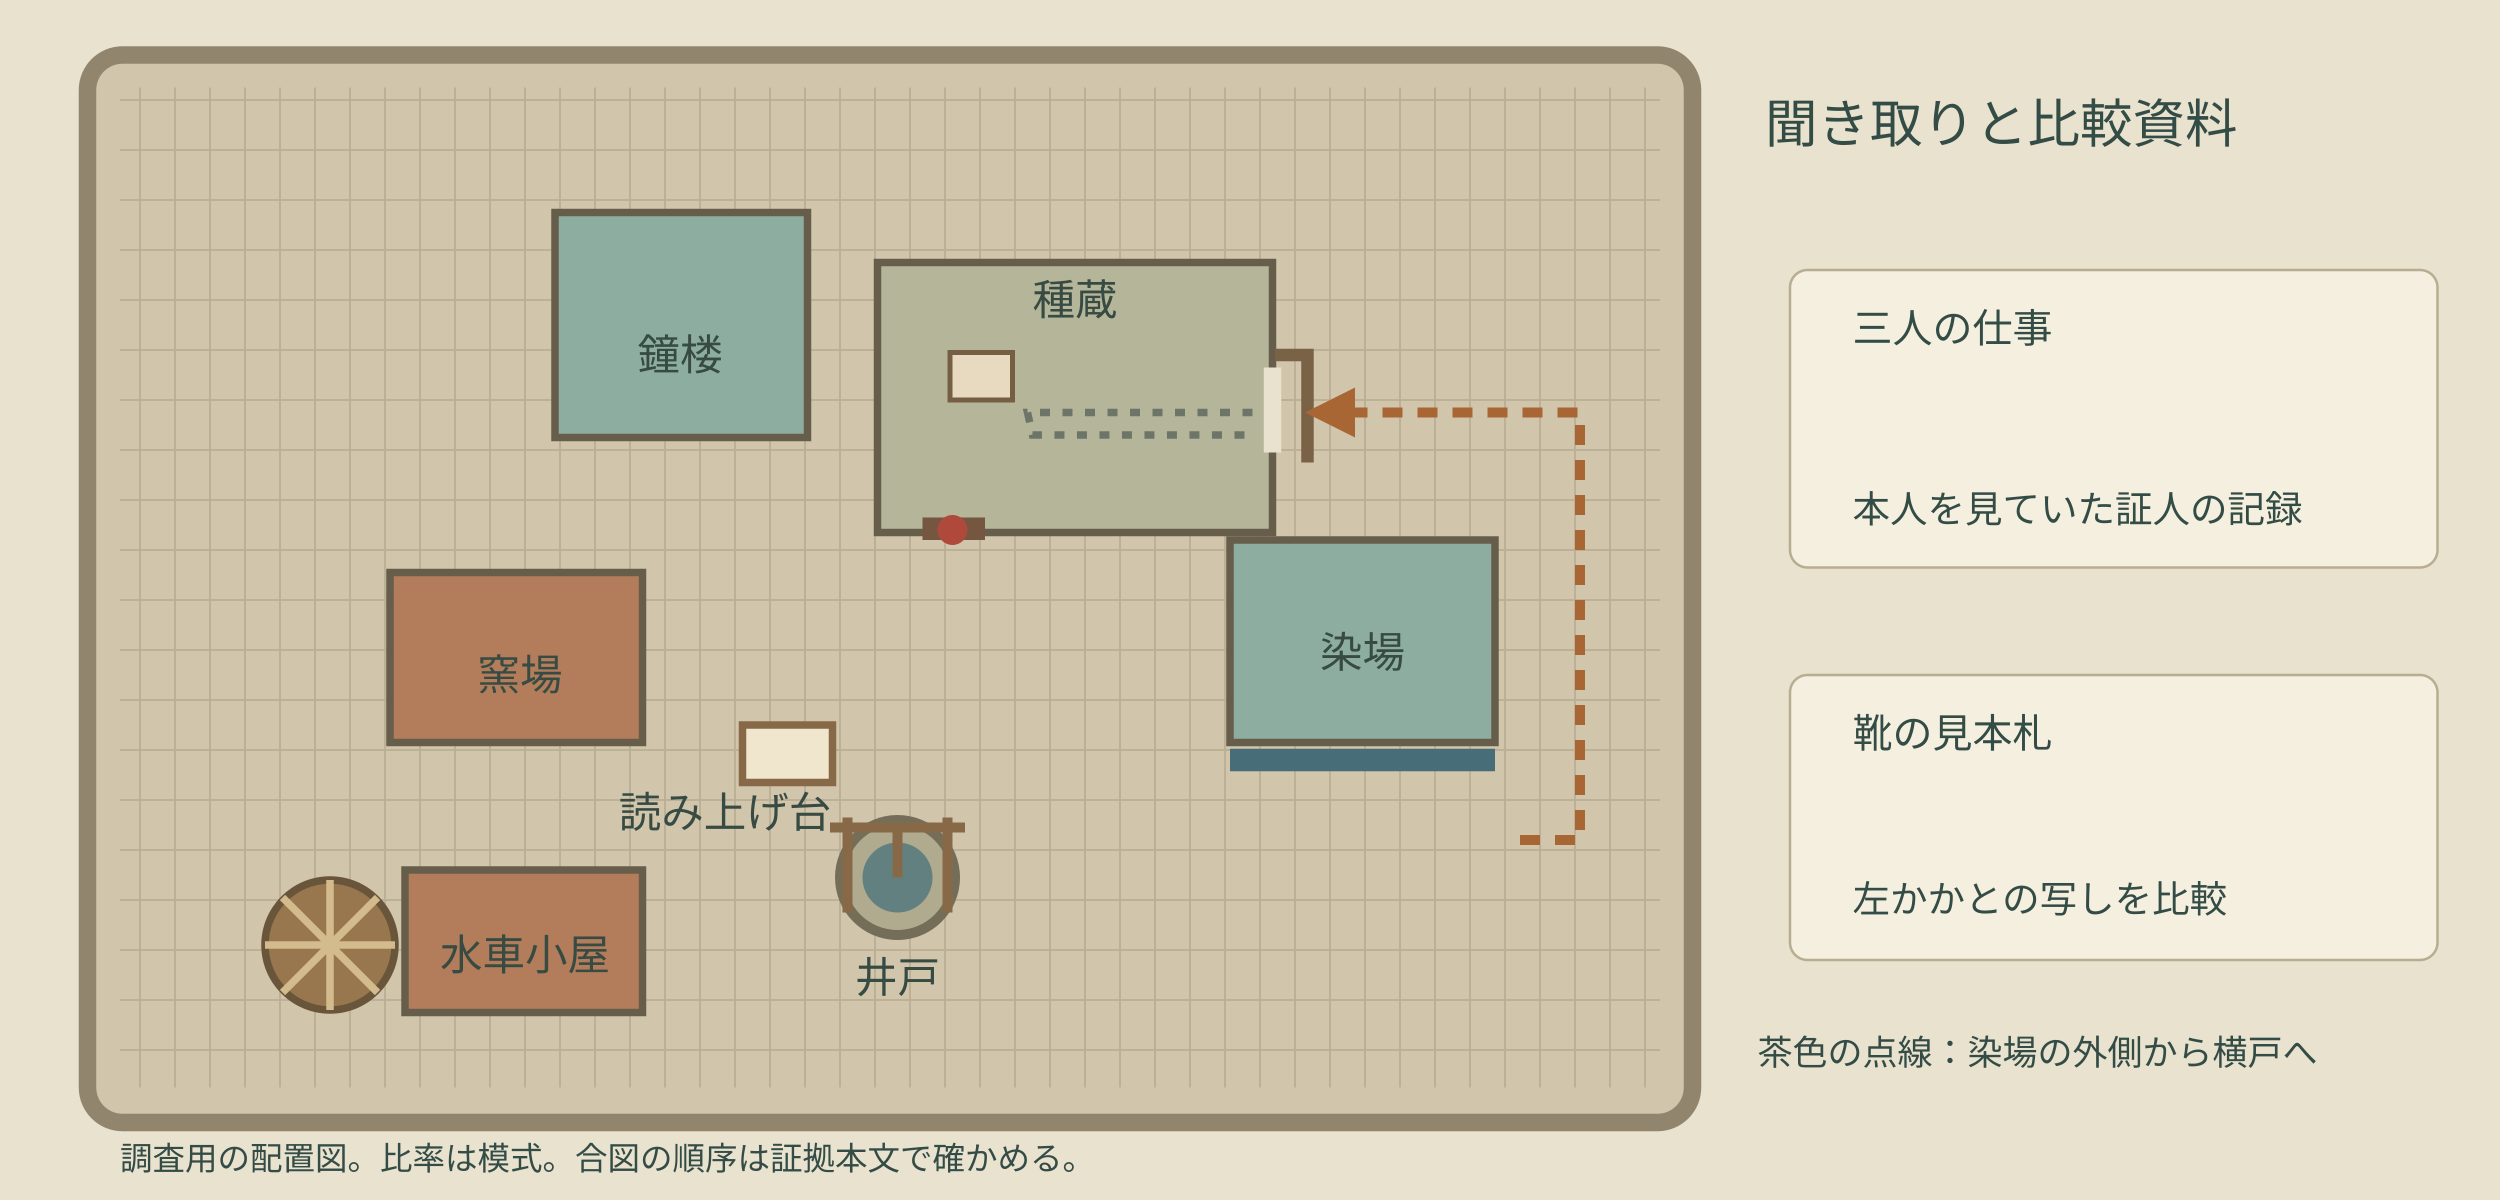
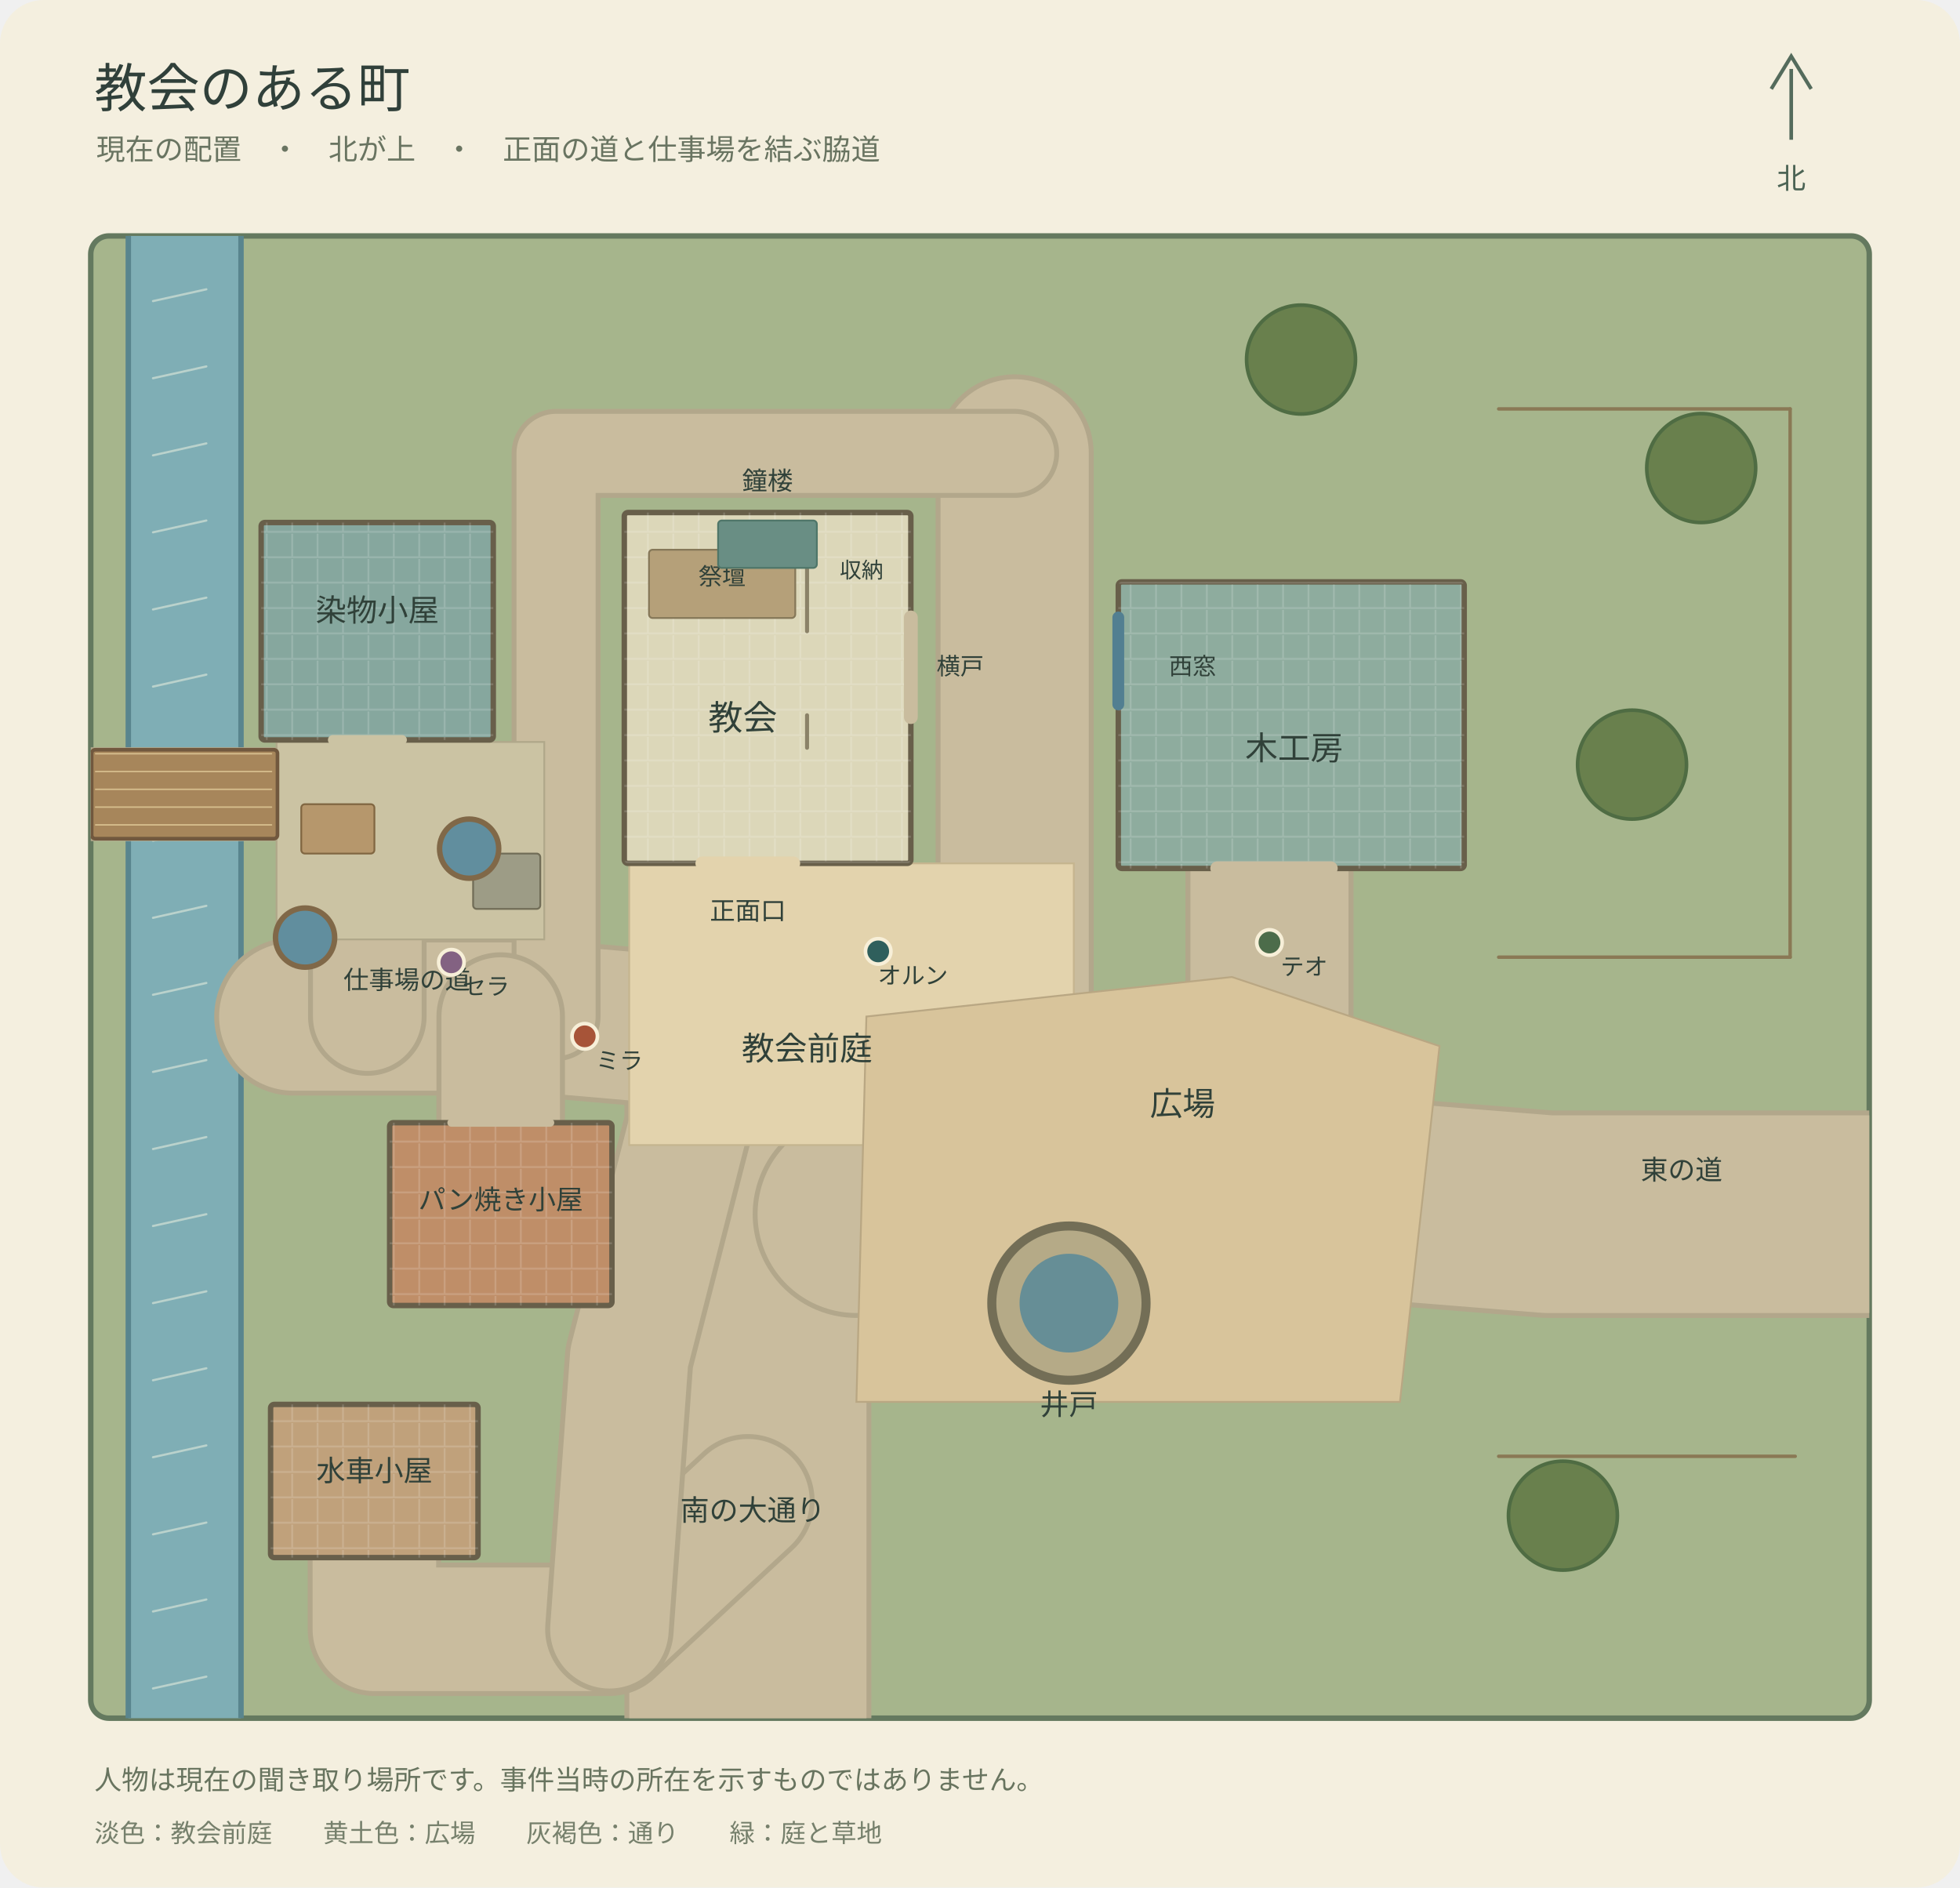
- <svg xmlns="http://www.w3.org/2000/svg" width="1000" height="480" viewBox="0 0 1000 480" role="img" aria-labelledby="title desc">
+ <svg xmlns="http://www.w3.org/2000/svg" viewBox="0 0 1080 1040" role="img" aria-labelledby="title desc">
  <defs>
-     <pattern id="paving" width="28" height="20" patternUnits="userSpaceOnUse">
-       <path d="M0 0H28V20H0ZM14 0V20" fill="none" stroke="#baae93" stroke-width=".7" />
+     <clipPath id="town">
+       <rect x="50" y="130" width="980" height="816.7" rx="10" />
+     </clipPath>
+     <pattern id="roof" width="14" height="14" patternUnits="userSpaceOnUse">
+       <path d="M0 13H14M7 0V13" stroke="#fff" stroke-opacity=".16" />
    </pattern>
-     <marker id="end" viewBox="0 0 10 10" refX="8" refY="5" markerWidth="5" markerHeight="5" orient="auto">
-       <path d="M0 0L10 5 0 10Z" fill="#a96635" />
-     </marker>
  </defs>
-   <rect width="1000" height="480" fill="#e9e2cf" />
-   <rect x="35" y="22" width="642" height="427" rx="14" fill="#d1c5ac" stroke="#91856d" stroke-width="7" />
-   <rect x="48" y="35" width="616" height="400" fill="url(#paving)" />
-   <g stroke="#665e4b" stroke-width="3">
-     <rect x="222" y="85" width="101" height="90" fill="#8dada0" />
-     <rect x="351" y="105" width="158" height="108" fill="#b5b59a" />
-     <rect x="492" y="216" width="106" height="81" fill="#8dada0" />
-     <rect x="156" y="229" width="101" height="68" fill="#b37d5b" />
-     <rect x="162" y="348" width="95" height="57" fill="#b37d5b" />
+   <rect width="1080" height="1040" rx="24" fill="#f4efdf" />
+   <text x="52" y="59" font-family="serif" font-size="29" fill="#30403a">教会のある町</text>
+   <text x="53" y="88" font-family="sans-serif" font-size="16" fill="#697461">現在の配置　・　北が上　・　正面の道と仕事場を結ぶ脇道</text>
+   <rect x="50" y="130" width="980" height="816.7" rx="10" fill="#a6b58c" stroke="#64795f" stroke-width="3" />
+   <g clip-path="url(#town)">
+     <rect x="70.7" y="119.1" width="62.1" height="838.4" rx="2" fill="#7faeb5" stroke="#59858e" stroke-width="3" />
+     <path d="M84.3 930.3 L113.7 923.8" fill="none" stroke="#bad2cc" stroke-width="1.2" stroke-linejoin="round" stroke-linecap="round" />
+     <path d="M84.3 887.9 L113.7 881.3" fill="none" stroke="#bad2cc" stroke-width="1.2" stroke-linejoin="round" stroke-linecap="round" />
+     <path d="M84.3 845.4 L113.7 838.9" fill="none" stroke="#bad2cc" stroke-width="1.2" stroke-linejoin="round" stroke-linecap="round" />
+     <path d="M84.3 802.9 L113.7 796.4" fill="none" stroke="#bad2cc" stroke-width="1.2" stroke-linejoin="round" stroke-linecap="round" />
+     <path d="M84.3 760.5 L113.7 753.9" fill="none" stroke="#bad2cc" stroke-width="1.2" stroke-linejoin="round" stroke-linecap="round" />
+     <path d="M84.3 718.0 L113.7 711.5" fill="none" stroke="#bad2cc" stroke-width="1.2" stroke-linejoin="round" stroke-linecap="round" />
+     <path d="M84.3 675.5 L113.7 669.0" fill="none" stroke="#bad2cc" stroke-width="1.2" stroke-linejoin="round" stroke-linecap="round" />
+     <path d="M84.3 633.1 L113.7 626.5" fill="none" stroke="#bad2cc" stroke-width="1.2" stroke-linejoin="round" stroke-linecap="round" />
+     <path d="M84.3 590.6 L113.7 584.1" fill="none" stroke="#bad2cc" stroke-width="1.2" stroke-linejoin="round" stroke-linecap="round" />
+     <path d="M84.3 548.1 L113.7 541.6" fill="none" stroke="#bad2cc" stroke-width="1.2" stroke-linejoin="round" stroke-linecap="round" />
+     <path d="M84.3 505.7 L113.7 499.1" fill="none" stroke="#bad2cc" stroke-width="1.2" stroke-linejoin="round" stroke-linecap="round" />
+     <path d="M84.3 463.2 L113.7 456.7" fill="none" stroke="#bad2cc" stroke-width="1.2" stroke-linejoin="round" stroke-linecap="round" />
+     <path d="M84.3 420.7 L113.7 414.2" fill="none" stroke="#bad2cc" stroke-width="1.2" stroke-linejoin="round" stroke-linecap="round" />
+     <path d="M84.3 378.3 L113.7 371.7" fill="none" stroke="#bad2cc" stroke-width="1.2" stroke-linejoin="round" stroke-linecap="round" />
+     <path d="M84.3 335.8 L113.7 329.3" fill="none" stroke="#bad2cc" stroke-width="1.2" stroke-linejoin="round" stroke-linecap="round" />
+     <path d="M84.3 293.3 L113.7 286.8" fill="none" stroke="#bad2cc" stroke-width="1.2" stroke-linejoin="round" stroke-linecap="round" />
+     <path d="M84.3 250.9 L113.7 244.3" fill="none" stroke="#bad2cc" stroke-width="1.2" stroke-linejoin="round" stroke-linecap="round" />
+     <path d="M84.3 208.4 L113.7 201.9" fill="none" stroke="#bad2cc" stroke-width="1.2" stroke-linejoin="round" stroke-linecap="round" />
+     <path d="M84.3 165.9 L113.7 159.4" fill="none" stroke="#bad2cc" stroke-width="1.2" stroke-linejoin="round" stroke-linecap="round" />
+     <path d="M84.3 123.5 L113.7 116.9" fill="none" stroke="#bad2cc" stroke-width="1.2" stroke-linejoin="round" stroke-linecap="round" />
+     <path d="M412.1 947.8 L412.1 549.2" fill="none" stroke="#b2a78b" stroke-width="136.1" stroke-linejoin="round" stroke-linecap="round" />
+     <path d="M412.1 947.8 L412.1 549.2" fill="none" stroke="#c9bc9e" stroke-width="130.7" stroke-linejoin="round" stroke-linecap="round" />
+     <path d="M471.9 669.0 L716.9 658.1 L853.1 669.0 L1031.1 669.0" fill="none" stroke="#b2a78b" stroke-width="114.3" stroke-linejoin="round" stroke-linecap="round" />
+     <path d="M471.9 669.0 L716.9 658.1 L853.1 669.0 L1031.1 669.0" fill="none" stroke="#c9bc9e" stroke-width="108.9" stroke-linejoin="round" stroke-linecap="round" />
+     <path d="M161.6 560.1 L286.8 560.1 L412.1 571.0" fill="none" stroke="#b2a78b" stroke-width="87.1" stroke-linejoin="round" stroke-linecap="round" />
+     <path d="M161.6 560.1 L286.8 560.1 L412.1 571.0" fill="none" stroke="#c9bc9e" stroke-width="81.7" stroke-linejoin="round" stroke-linecap="round" />
+     <path d="M559.1 565.6 L559.1 249.8" fill="none" stroke="#b2a78b" stroke-width="87.1" stroke-linejoin="round" stroke-linecap="round" />
+     <path d="M559.1 565.6 L559.1 249.8" fill="none" stroke="#c9bc9e" stroke-width="81.7" stroke-linejoin="round" stroke-linecap="round" />
+     <path d="M559.1 249.8 L306.4 249.8 L306.4 560.1" fill="none" stroke="#b2a78b" stroke-width="49.0" stroke-linejoin="round" stroke-linecap="round" />
+     <path d="M559.1 249.8 L306.4 249.8 L306.4 560.1" fill="none" stroke="#c9bc9e" stroke-width="43.6" stroke-linejoin="round" stroke-linecap="round" />
+     <path d="M412.1 826.9 L335.8 897.7 L206.3 897.7 L206.3 859.6" fill="none" stroke="#b2a78b" stroke-width="73.5" stroke-linejoin="round" stroke-linecap="round" />
+     <path d="M412.1 826.9 L335.8 897.7 L206.3 897.7 L206.3 859.6" fill="none" stroke="#c9bc9e" stroke-width="68.1" stroke-linejoin="round" stroke-linecap="round" />
+     <path d="M335.8 897.7 L346.7 747.9 L379.4 620.0" fill="none" stroke="#b2a78b" stroke-width="70.8" stroke-linejoin="round" stroke-linecap="round" />
+     <path d="M335.8 897.7 L346.7 747.9 L379.4 620.0" fill="none" stroke="#c9bc9e" stroke-width="65.3" stroke-linejoin="round" stroke-linecap="round" />
+     <path d="M699.5 581.9 L699.5 478.4" fill="none" stroke="#b2a78b" stroke-width="92.6" stroke-linejoin="round" stroke-linecap="round" />
+     <path d="M699.5 581.9 L699.5 478.4" fill="none" stroke="#c9bc9e" stroke-width="87.1" stroke-linejoin="round" stroke-linecap="round" />
+     <path d="M275.9 560.1 L275.9 618.6" fill="none" stroke="#b2a78b" stroke-width="70.8" stroke-linejoin="round" stroke-linecap="round" />
+     <path d="M275.9 560.1 L275.9 618.6" fill="none" stroke="#c9bc9e" stroke-width="65.3" stroke-linejoin="round" stroke-linecap="round" />
+     <path d="M202.4 560.1 L202.4 414.2" fill="none" stroke="#b2a78b" stroke-width="65.3" stroke-linejoin="round" stroke-linecap="round" />
+     <path d="M202.4 560.1 L202.4 414.2" fill="none" stroke="#c9bc9e" stroke-width="59.9" stroke-linejoin="round" stroke-linecap="round" />
+     <path d="M49.5 437.6 L150.7 437.6 L202.4 437.6" fill="none" stroke="#b2a78b" stroke-width="51.7" stroke-linejoin="round" stroke-linecap="round" />
+     <path d="M49.5 437.6 L150.7 437.6 L202.4 437.6" fill="none" stroke="#c9bc9e" stroke-width="46.3" stroke-linejoin="round" stroke-linecap="round" />
+     <polygon points="346.7,630.9 591.7,630.9 591.7,475.7 346.7,475.7" fill="#e3d3ad" stroke="#c5b58f" stroke-width="1" />
+     <polygon points="471.9,772.4 771.4,772.4 793.2,576.4 678.8,538.3 477.4,560.1" fill="#d8c49b" stroke="#b9a783" stroke-width="1" />
+     <polygon points="152.4,517.6 299.9,517.6 299.9,408.8 152.4,408.8" fill="#cbc3a3" stroke="#b0a88a" stroke-width="1" />
+     <rect x="344.0" y="282.4" width="157.9" height="193.3" rx="2" fill="#dcd7b9" stroke="#685f4a" stroke-width="3" />
+     <rect x="344.0" y="282.4" width="157.9" height="193.3" rx="2" fill="url(#roof)" stroke="none" stroke-width="0" />
+     <rect x="616.2" y="320.6" width="190.6" height="157.9" rx="2" fill="#8eac9e" stroke="#685f4a" stroke-width="3" />
+     <rect x="616.2" y="320.6" width="190.6" height="157.9" rx="2" fill="url(#roof)" stroke="none" stroke-width="0" />
+     <rect x="143.9" y="287.9" width="127.9" height="119.8" rx="2" fill="#86a79e" stroke="#685f4a" stroke-width="3" />
+     <rect x="143.9" y="287.9" width="127.9" height="119.8" rx="2" fill="url(#roof)" stroke="none" stroke-width="0" />
+     <rect x="214.7" y="618.6" width="122.5" height="100.7" rx="2" fill="#bf8e68" stroke="#685f4a" stroke-width="3" />
+     <rect x="214.7" y="618.6" width="122.5" height="100.7" rx="2" fill="url(#roof)" stroke="none" stroke-width="0" />
+     <rect x="149.1" y="773.8" width="114.3" height="84.4" rx="2" fill="#c0a17b" stroke="#685f4a" stroke-width="3" />
+     <rect x="149.1" y="773.8" width="114.3" height="84.4" rx="2" fill="url(#roof)" stroke="none" stroke-width="0" />
+     <path d="M387.0 475.7 L437.1 475.7" fill="none" stroke="#e3d3ad" stroke-width="7.6" stroke-linejoin="round" stroke-linecap="round" />
+     <path d="M501.9 395.1 L501.9 340.2" fill="none" stroke="#c9bc9e" stroke-width="7.6" stroke-linejoin="round" stroke-linecap="round" />
+     <path d="M616.2 388.1 L616.2 340.2" fill="none" stroke="#527f91" stroke-width="6.5" stroke-linejoin="round" stroke-linecap="round" />
+     <path d="M670.7 478.4 L733.3 478.4" fill="none" stroke="#c9bc9e" stroke-width="7.6" stroke-linejoin="round" stroke-linecap="round" />
+     <path d="M183.4 407.7 L221.5 407.7" fill="none" stroke="#cbc3a3" stroke-width="5.4" stroke-linejoin="round" stroke-linecap="round" />
+     <path d="M248.7 618.6 L303.2 618.6" fill="none" stroke="#c9bc9e" stroke-width="4.4" stroke-linejoin="round" stroke-linecap="round" />
+     <path d="M444.7 412.0 L444.7 394.1" fill="none" stroke="#8b8268" stroke-width="2.2" stroke-linejoin="round" stroke-linecap="round" />
+     <path d="M444.7 347.8 L444.7 287.9" fill="none" stroke="#8b8268" stroke-width="2.2" stroke-linejoin="round" stroke-linecap="round" />
+     <rect x="357.6" y="302.9" width="80.6" height="37.6" rx="2" fill="#b5a079" stroke="#867859" stroke-width="1" />
+     <text x="397.9" y="322.2" text-anchor="middle" font-family="serif" font-size="13" fill="#304139">祭壇</text>
+     <text x="409.3" y="402.2" text-anchor="middle" font-family="serif" font-size="19" fill="#304139">教会</text>
+     <text x="412.1" y="506.8" text-anchor="middle" font-family="serif" font-size="14" fill="#304139">正面口</text>
+     <text x="529.1" y="371.7" text-anchor="middle" font-family="serif" font-size="13" fill="#304139">横戸</text>
+     <text x="657.1" y="371.7" text-anchor="middle" font-family="serif" font-size="13" fill="#304139">西窓</text>
+     <text x="713.1" y="418.6" text-anchor="middle" font-family="serif" font-size="18" fill="#304139">木工房</text>
+     <text x="207.9" y="342.3" text-anchor="middle" font-family="serif" font-size="17" fill="#304139">染物小屋</text>
+     <text x="275.9" y="666.3" text-anchor="middle" font-family="serif" font-size="15" fill="#304139">パン焼き小屋</text>
+     <text x="206.3" y="816.0" text-anchor="middle" font-family="serif" font-size="16" fill="#304139">水車小屋</text>
+     <text x="444.7" y="584.1" text-anchor="middle" font-family="serif" font-size="18" fill="#304139">教会前庭</text>
+     <text x="651.6" y="614.6" text-anchor="middle" font-family="serif" font-size="18" fill="#304139">広場</text>
+     <text x="926.6" y="649.9" text-anchor="middle" font-family="serif" font-size="15" fill="#304139">東の道</text>
+     <text x="414.8" y="837.8" text-anchor="middle" font-family="serif" font-size="16" fill="#304139">南の大通り</text>
+     <text x="224.2" y="544.9" text-anchor="middle" font-family="serif" font-size="14" fill="#304139">仕事場の道</text>
+     <rect x="395.7" y="286.8" width="54.4" height="26.1" rx="2" fill="#698e84" stroke="#4f7669" stroke-width="1" />
+     <text x="422.9" y="269.9" text-anchor="middle" font-family="serif" font-size="14" fill="#304139">鐘楼</text>
+     <text x="474.7" y="318.4" text-anchor="middle" font-family="serif" font-size="12" fill="#304139">収納</text>
+     <rect x="50.5" y="413.1" width="102.4" height="49.0" rx="2" fill="#a7865b" stroke="#71583e" stroke-width="2" />
+     <path d="M52.7 454.5 L149.6 454.5" fill="none" stroke="#d6bd8d" stroke-width="0.8" stroke-linejoin="round" stroke-linecap="round" />
+     <path d="M52.7 444.7 L149.6 444.7" fill="none" stroke="#d6bd8d" stroke-width="0.8" stroke-linejoin="round" stroke-linecap="round" />
+     <path d="M52.7 434.9 L149.6 434.9" fill="none" stroke="#d6bd8d" stroke-width="0.8" stroke-linejoin="round" stroke-linecap="round" />
+     <path d="M52.7 425.1 L149.6 425.1" fill="none" stroke="#d6bd8d" stroke-width="0.8" stroke-linejoin="round" stroke-linecap="round" />
+     <path d="M52.7 415.3 L149.6 415.3" fill="none" stroke="#d6bd8d" stroke-width="0.8" stroke-linejoin="round" stroke-linecap="round" />
+     <rect x="166.0" y="443.1" width="40.3" height="27.2" rx="2" fill="#b6976c" stroke="#816742" stroke-width="1" />
+     <rect x="260.7" y="470.3" width="37.0" height="30.5" rx="2" fill="#9d9c86" stroke="#716d57" stroke-width="1" />
+     <circle cx="258.5" cy="467.6" r="16.3" fill="#618e9e" stroke="#806848" stroke-width="3" />
+     <circle cx="168.1" cy="516.6" r="16.3" fill="#618e9e" stroke="#806848" stroke-width="3" />
+     <circle cx="589.0" cy="718.0" r="42.5" fill="#b5aa87" stroke="#736e56" stroke-width="5" />
+     <circle cx="589.0" cy="718.0" r="27.2" fill="#668e96" />
+     <text x="589.0" y="779.5" text-anchor="middle" font-family="serif" font-size="16" fill="#304139">井戸</text>
+     <circle cx="899.3" cy="421.3" r="30" fill="#69804d" stroke="#4f6c43" stroke-width="2" />
+     <circle cx="937.4" cy="257.9" r="30" fill="#69804d" stroke="#4f6c43" stroke-width="2" />
+     <circle cx="716.9" cy="198.1" r="30" fill="#69804d" stroke="#4f6c43" stroke-width="2" />
+     <circle cx="861.2" cy="835.1" r="30" fill="#69804d" stroke="#4f6c43" stroke-width="2" />
+     <path d="M825.8 527.4 L986.4 527.4" fill="none" stroke="#8a7955" stroke-width="1.9" stroke-linejoin="round" stroke-linecap="round" />
+     <path d="M986.4 527.4 L986.4 225.3" fill="none" stroke="#8a7955" stroke-width="1.9" stroke-linejoin="round" stroke-linecap="round" />
+     <path d="M986.4 225.3 L825.8 225.3" fill="none" stroke="#8a7955" stroke-width="1.9" stroke-linejoin="round" stroke-linecap="round" />
+     <path d="M825.8 802.4 L989.2 802.4" fill="none" stroke="#8a7955" stroke-width="1.9" stroke-linejoin="round" stroke-linecap="round" />
+     <circle cx="322.2" cy="571.0" r="7" fill="#a75438" stroke="#f7efd8" stroke-width="2" />
+     <text x="341.3" y="589.0" text-anchor="middle" font-family="serif" font-size="13" fill="#304139">ミラ</text>
+     <circle cx="699.5" cy="519.3" r="7" fill="#4c6c4a" stroke="#f7efd8" stroke-width="2" />
+     <text x="718.6" y="537.2" text-anchor="middle" font-family="serif" font-size="13" fill="#304139">テオ</text>
+     <circle cx="248.7" cy="530.2" r="7" fill="#836282" stroke="#f7efd8" stroke-width="2" />
+     <text x="267.8" y="548.1" text-anchor="middle" font-family="serif" font-size="13" fill="#304139">セラ</text>
+     <circle cx="483.9" cy="524.2" r="7" fill="#2f5f5c" stroke="#f7efd8" stroke-width="2" />
+     <text x="503.0" y="542.1" text-anchor="middle" font-family="serif" font-size="13" fill="#304139">オルン</text>
  </g>
-   <path d="M509 147V181" stroke="#e9e2cf" stroke-width="7" />
-   <path d="M510 142H523V185" fill="none" stroke="#796246" stroke-width="5" />
-   <rect x="369" y="207" width="25" height="9" fill="#755641" />
-   <circle cx="381" cy="212" r="6" fill="#af493b" />
-   <rect x="380" y="141" width="25" height="19" fill="#e7dac1" stroke="#765e43" stroke-width="2" />
-   <path d="M501 165L411 165 413 174 501 174" fill="none" stroke="#6d7568" stroke-width="3" stroke-dasharray="4 5" />
-   <path d="M608 336L632 336V165H526" fill="none" stroke="#a96635" stroke-width="4" stroke-dasharray="8 6" marker-end="url(#end)" />
-   <path d="M492 304H598" stroke="#476d79" stroke-width="9" />
-   <circle cx="359" cy="351" r="23" fill="#b0aa8e" stroke="#746e58" stroke-width="4" />
-   <circle cx="359" cy="351" r="14" fill="#638080" />
-   <path d="M332 331H386M339 327V365M379 327V365M359 331V351" stroke="#876947" fill="none" stroke-width="4" />
-   <rect x="297" y="290" width="36" height="23" fill="#f0e6cd" stroke="#876947" stroke-width="3" />
-   <circle cx="132" cy="378" r="26" fill="#98774f" stroke="#68553a" stroke-width="3" />
-   <path d="M106 378H158M132 352V404M113 359L151 397M113 397L151 359" stroke="#d3bb8d" stroke-width="3" />
-   <g fill="#374b43" font-family="sans-serif" font-size="17" text-anchor="middle">
-     <text x="272" y="148">鐘楼</text>
-     <text x="430" y="126">種蔵</text>
-     <text x="208" y="276">窯場</text>
-     <text x="545" y="267">染場</text>
-     <text x="210" y="388">水車小屋</text>
-     <text x="359" y="397">井戸</text>
-     <text x="290" y="331">読み上げ台</text>
-   </g>
-   <g fill="#344c46" font-family="sans-serif">
-     <text x="706" y="57" font-size="21">聞き取りと比較資料</text>
-     <rect x="716" y="108" width="259" height="119" rx="7" fill="#f5efdf" stroke="#b9ad91" />
-     <text x="741" y="137" font-size="16">三人の仕事</text>
-     <text x="741" y="209" font-size="15">本人を見ていた証人の記録</text>
-     <rect x="716" y="270" width="259" height="114" rx="7" fill="#f5efdf" stroke="#b9ad91" />
-     <text x="741" y="299" font-size="16">靴の見本札</text>
-     <text x="741" y="365" font-size="15">左かかとの写しを比較</text>
-     <text x="48" y="468" font-size="13">調査用の配置図。比率は模式。合図の順序は証拠本文で確かめる。</text>
-     <text x="703" y="426" font-size="14">茶色の点線：染場の外側から横戸へ</text>
-   </g>
+   <path d="M987 77V38M976 49L987 31L998 49" fill="none" stroke="#546b5c" stroke-width="2" />
+   <text x="987" y="104" text-anchor="middle" font-family="serif" font-size="16" fill="#4b6354">北</text>
+   <text x="52" y="986" font-family="sans-serif" font-size="15" fill="#68745f">人物は現在の聞き取り場所です。事件当時の所在を示すものではありません。</text>
+   <text x="52" y="1015" font-family="sans-serif" font-size="14" fill="#76806c">淡色：教会前庭　　黄土色：広場　　灰褐色：通り　　緑：庭と草地</text>
</svg>
